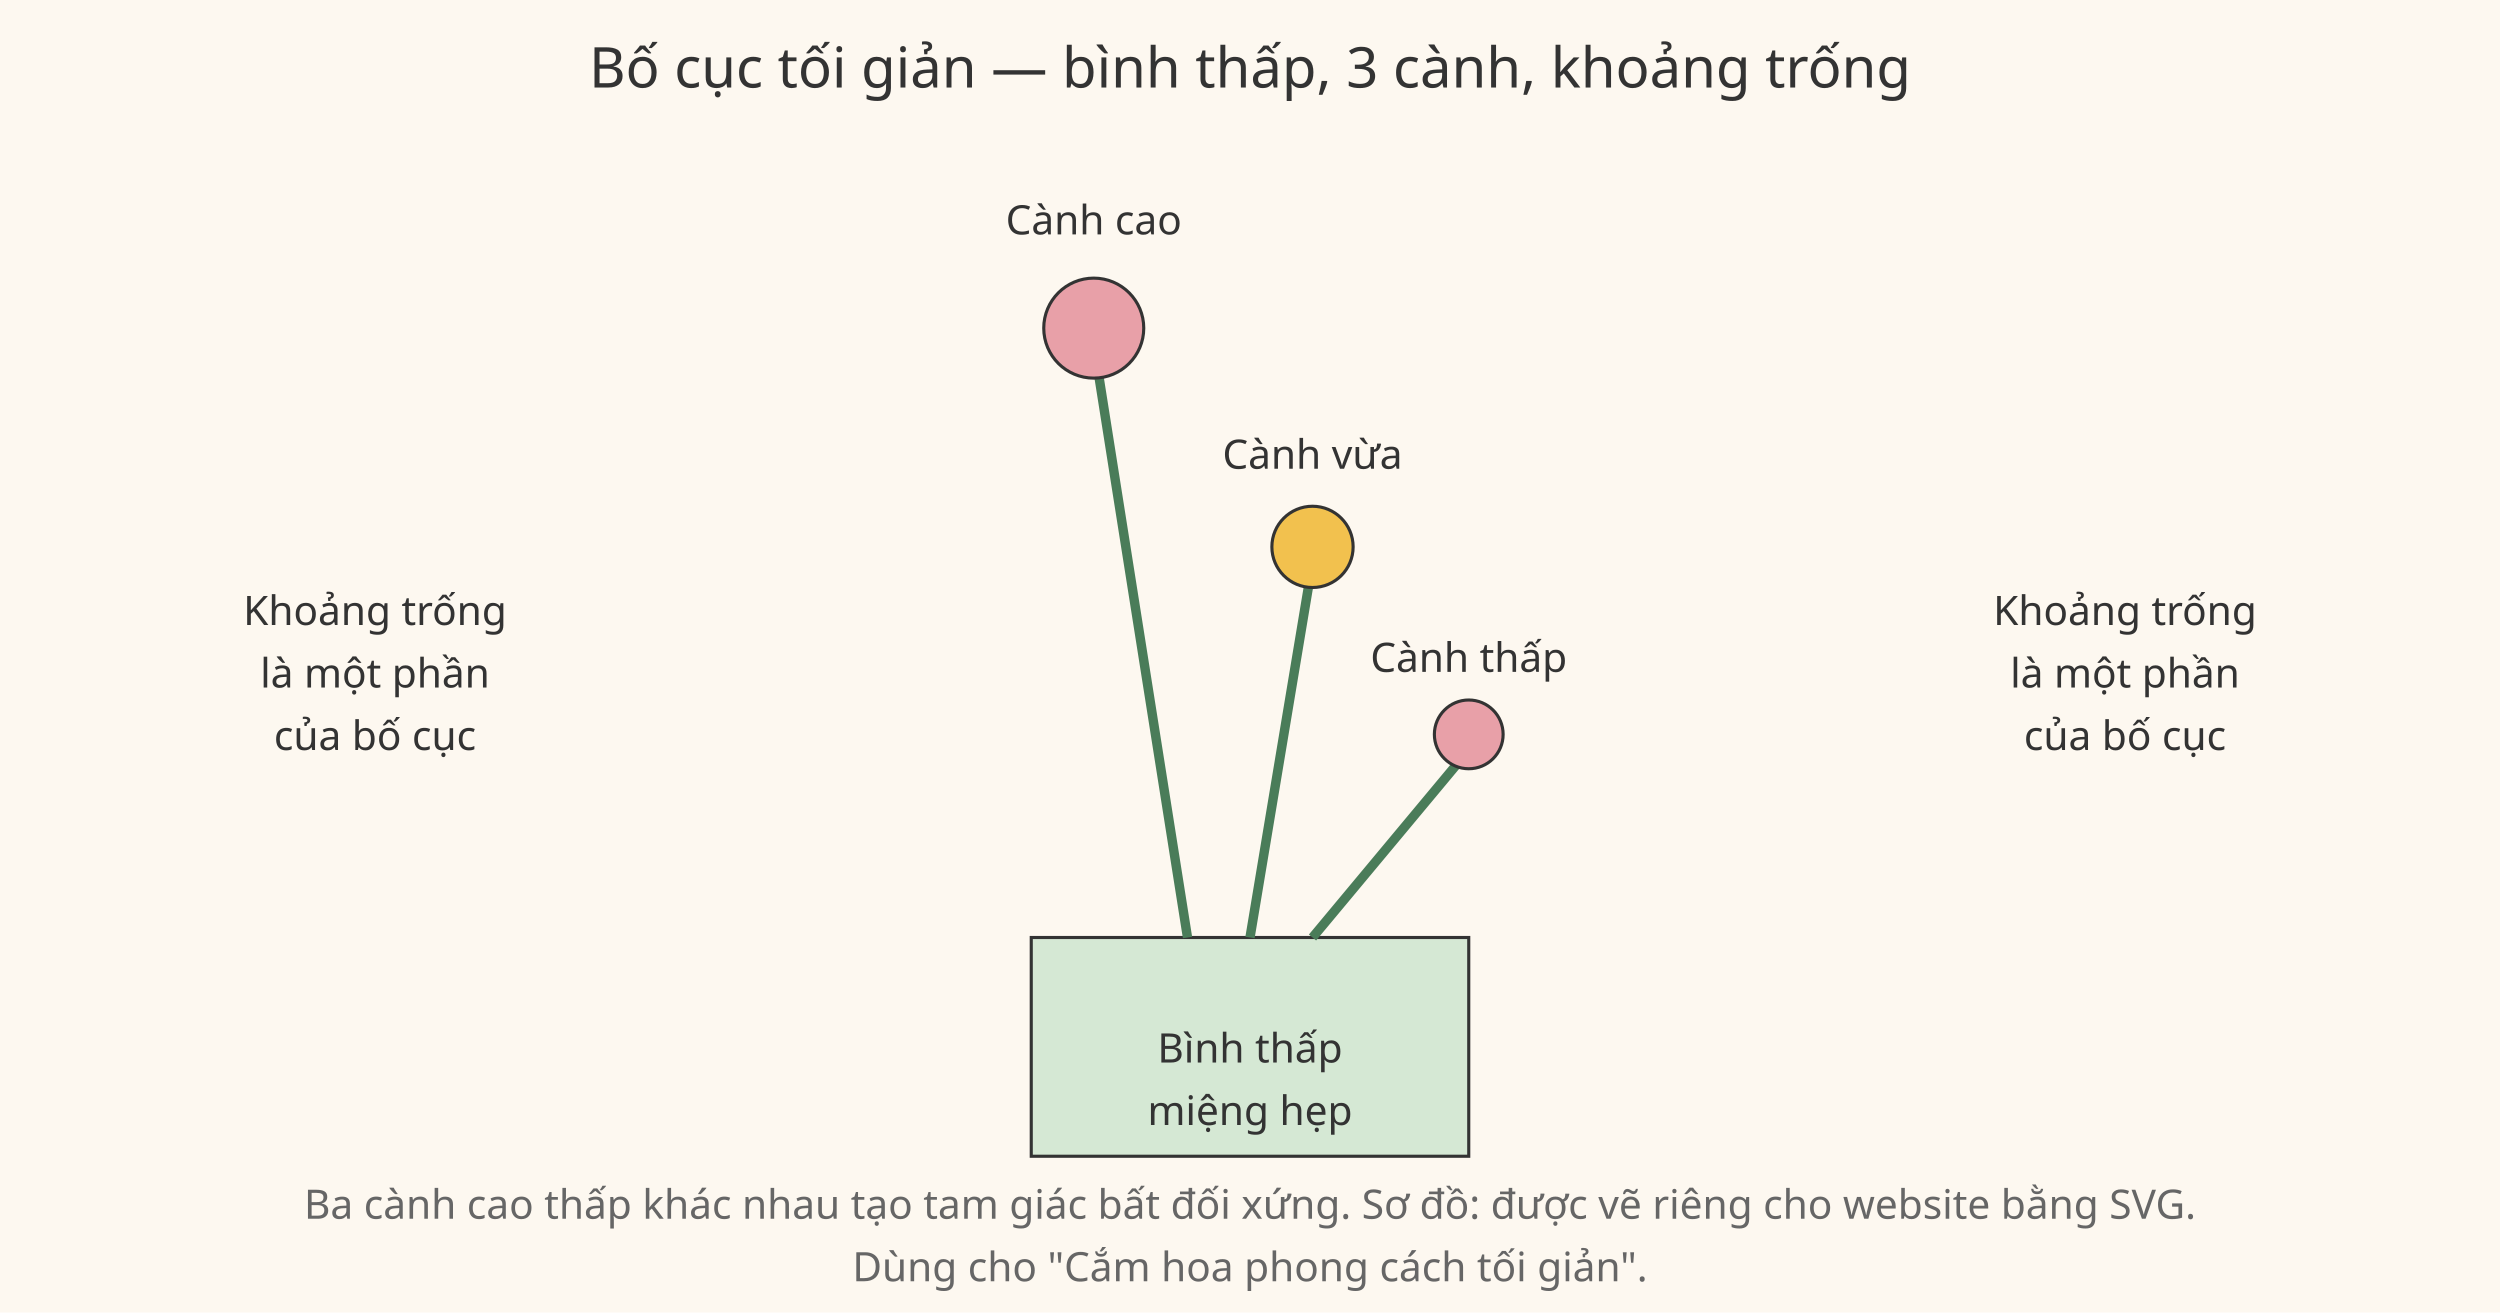
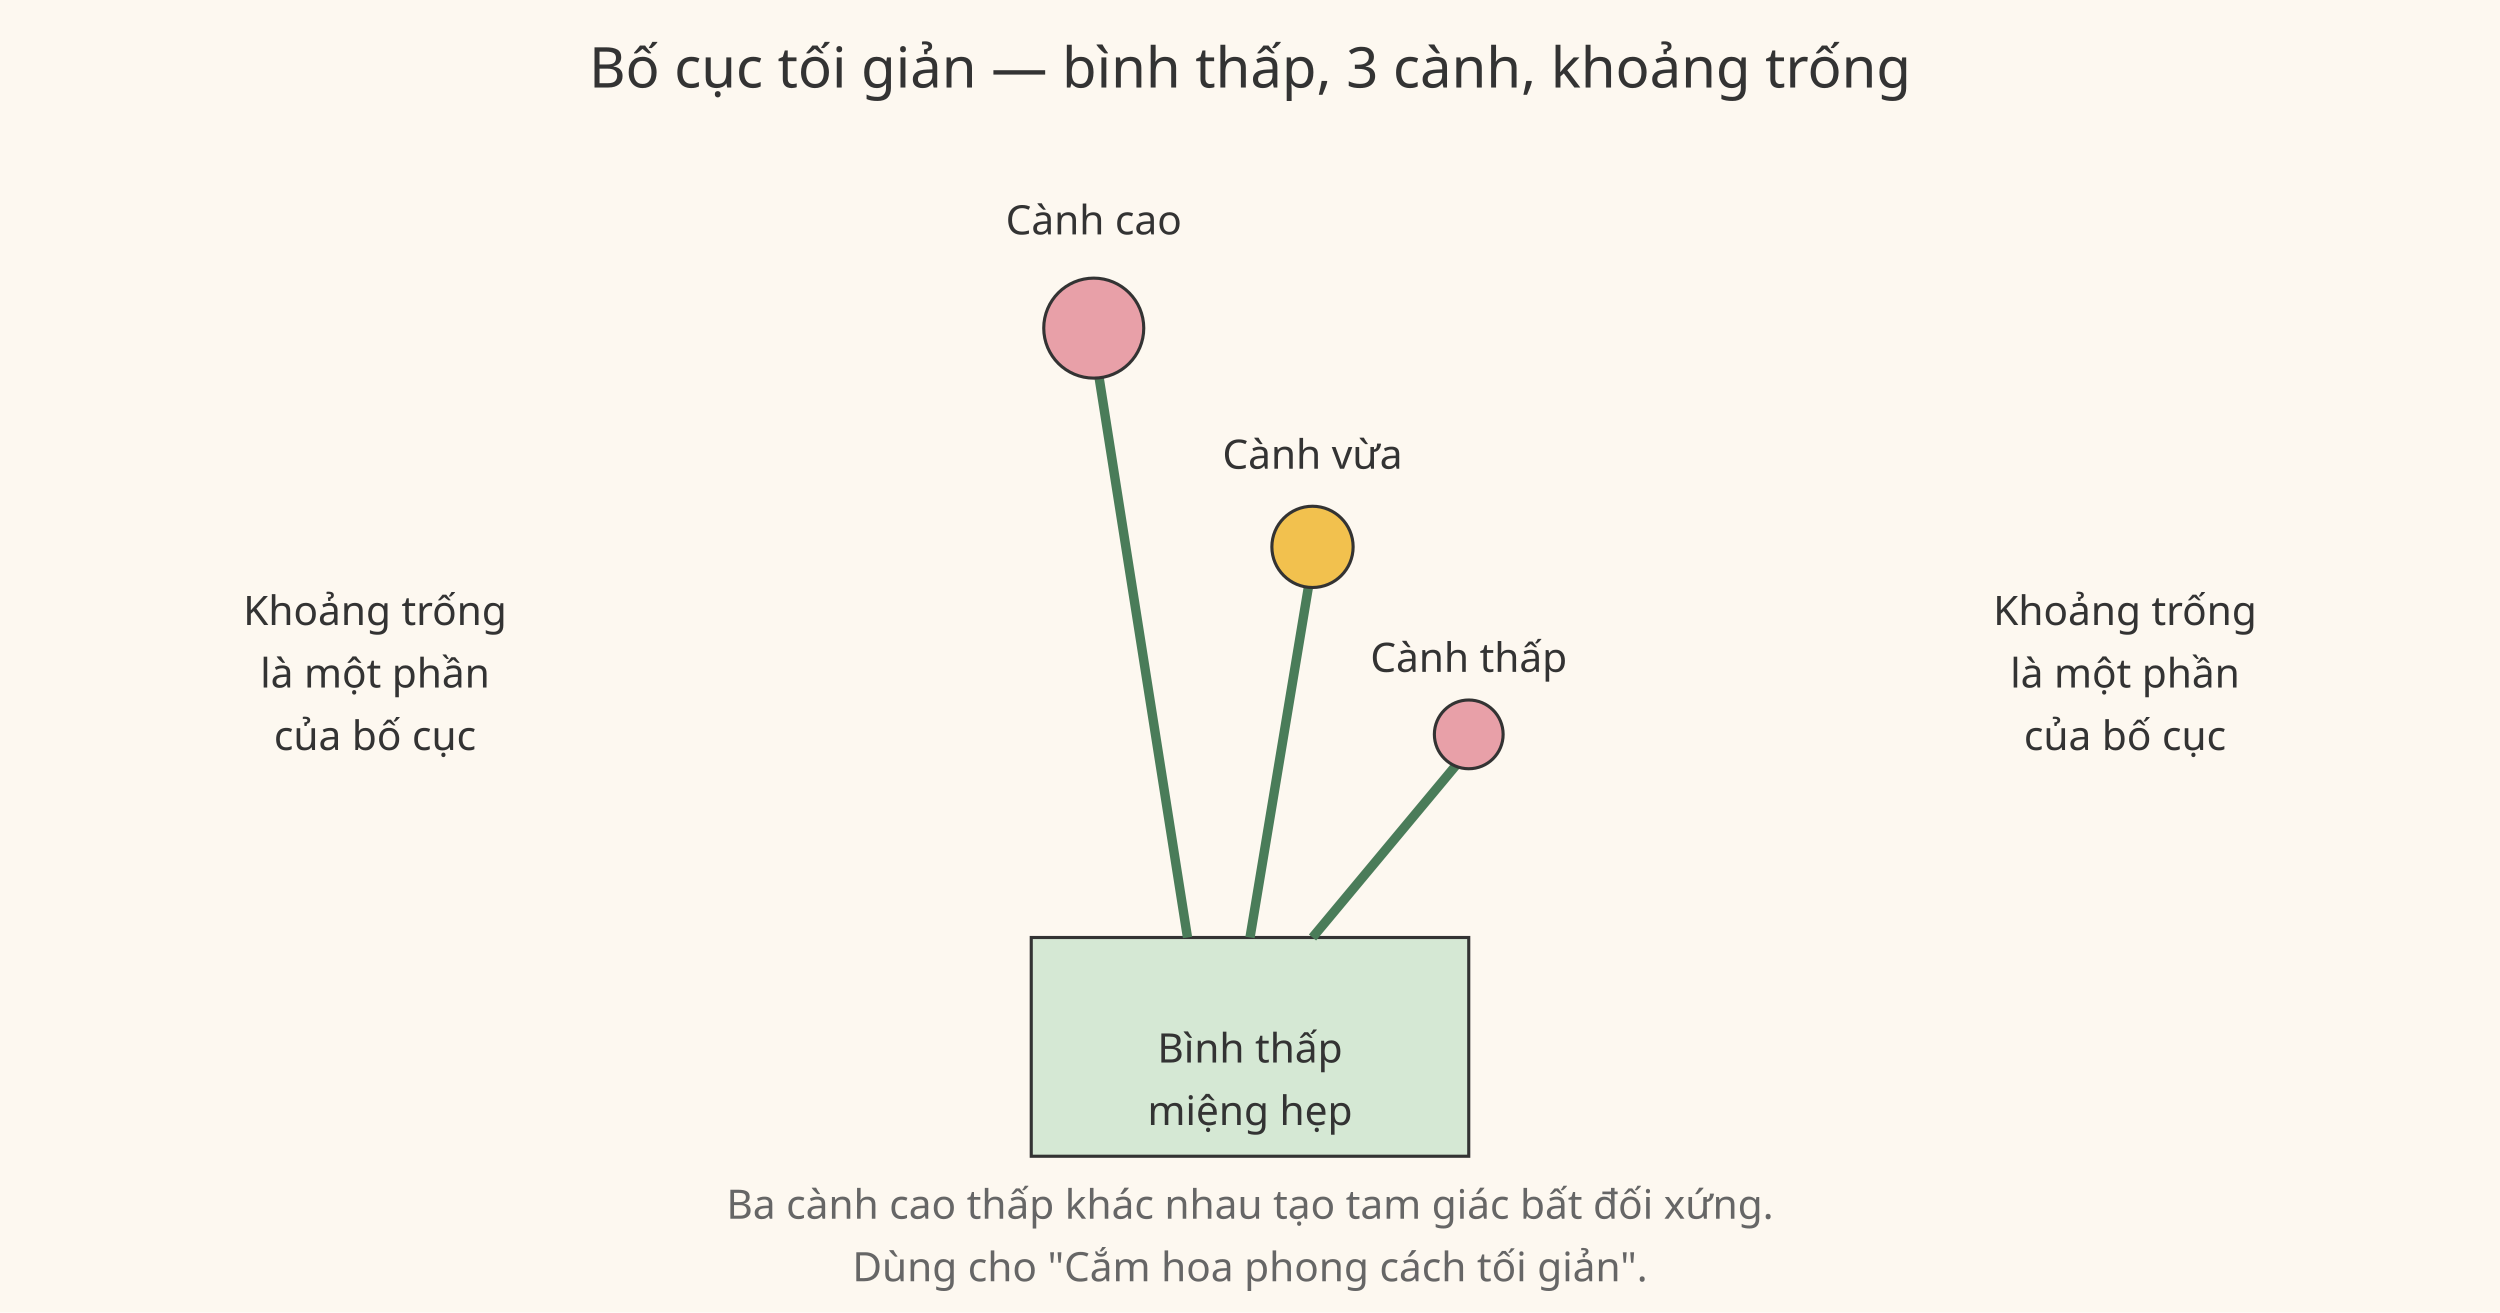
<svg xmlns="http://www.w3.org/2000/svg" width="800" height="420" viewBox="0 0 800 420" role="img">
  <rect width="800" height="420" fill="#fdf8f0" />
  <text x="400" y="28" text-anchor="middle" font-size="18" font-family="sans-serif" fill="#333">Bố cục tối giản — bình thấp, 3 cành, khoảng trống</text>
  <g font-family="sans-serif" font-size="13" fill="#333">
    <rect x="330" y="300" width="140" height="70" fill="#d5e8d4" stroke="#333" />
    <text x="400" y="340" text-anchor="middle">Bình thấp</text>
    <text x="400" y="360" text-anchor="middle">miệng hẹp</text>
    <line x1="380" y1="300" x2="350" y2="110" stroke="#4a7c59" stroke-width="3" />
    <line x1="400" y1="300" x2="420" y2="180" stroke="#4a7c59" stroke-width="3" />
    <line x1="420" y1="300" x2="470" y2="240" stroke="#4a7c59" stroke-width="3" />
    <circle cx="350" cy="105" r="16" fill="#e8a0a8" stroke="#333" />
    <circle cx="420" cy="175" r="13" fill="#f2c14e" stroke="#333" />
    <circle cx="470" cy="235" r="11" fill="#e8a0a8" stroke="#333" />
    <text x="350" y="75" text-anchor="middle">Cành cao</text>
    <text x="420" y="150" text-anchor="middle">Cành vừa</text>
    <text x="470" y="215" text-anchor="middle">Cành thấp</text>
    <text x="120" y="200" text-anchor="middle">Khoảng trống</text>
    <text x="120" y="220" text-anchor="middle">là một phần</text>
    <text x="120" y="240" text-anchor="middle">của bố cục</text>
    <text x="680" y="200" text-anchor="middle">Khoảng trống</text>
    <text x="680" y="220" text-anchor="middle">là một phần</text>
    <text x="680" y="240" text-anchor="middle">của bố cục</text>
  </g>
-   <text x="400" y="390" text-anchor="middle" font-size="13" font-family="sans-serif" fill="#666">Ba cành cao thấp khác nhau tạo tam giác bất đối xứng. Sơ đồ: được vẽ riêng cho website bằng SVG.</text>
+   <text x="400" y="390" text-anchor="middle" font-size="13" font-family="sans-serif" fill="#666">Ba cành cao thấp khác nhau tạo tam giác bất đối xứng.</text>
  <text x="400" y="410" text-anchor="middle" font-size="13" font-family="sans-serif" fill="#666">Dùng cho "Cắm hoa phong cách tối giản".</text>
</svg>
